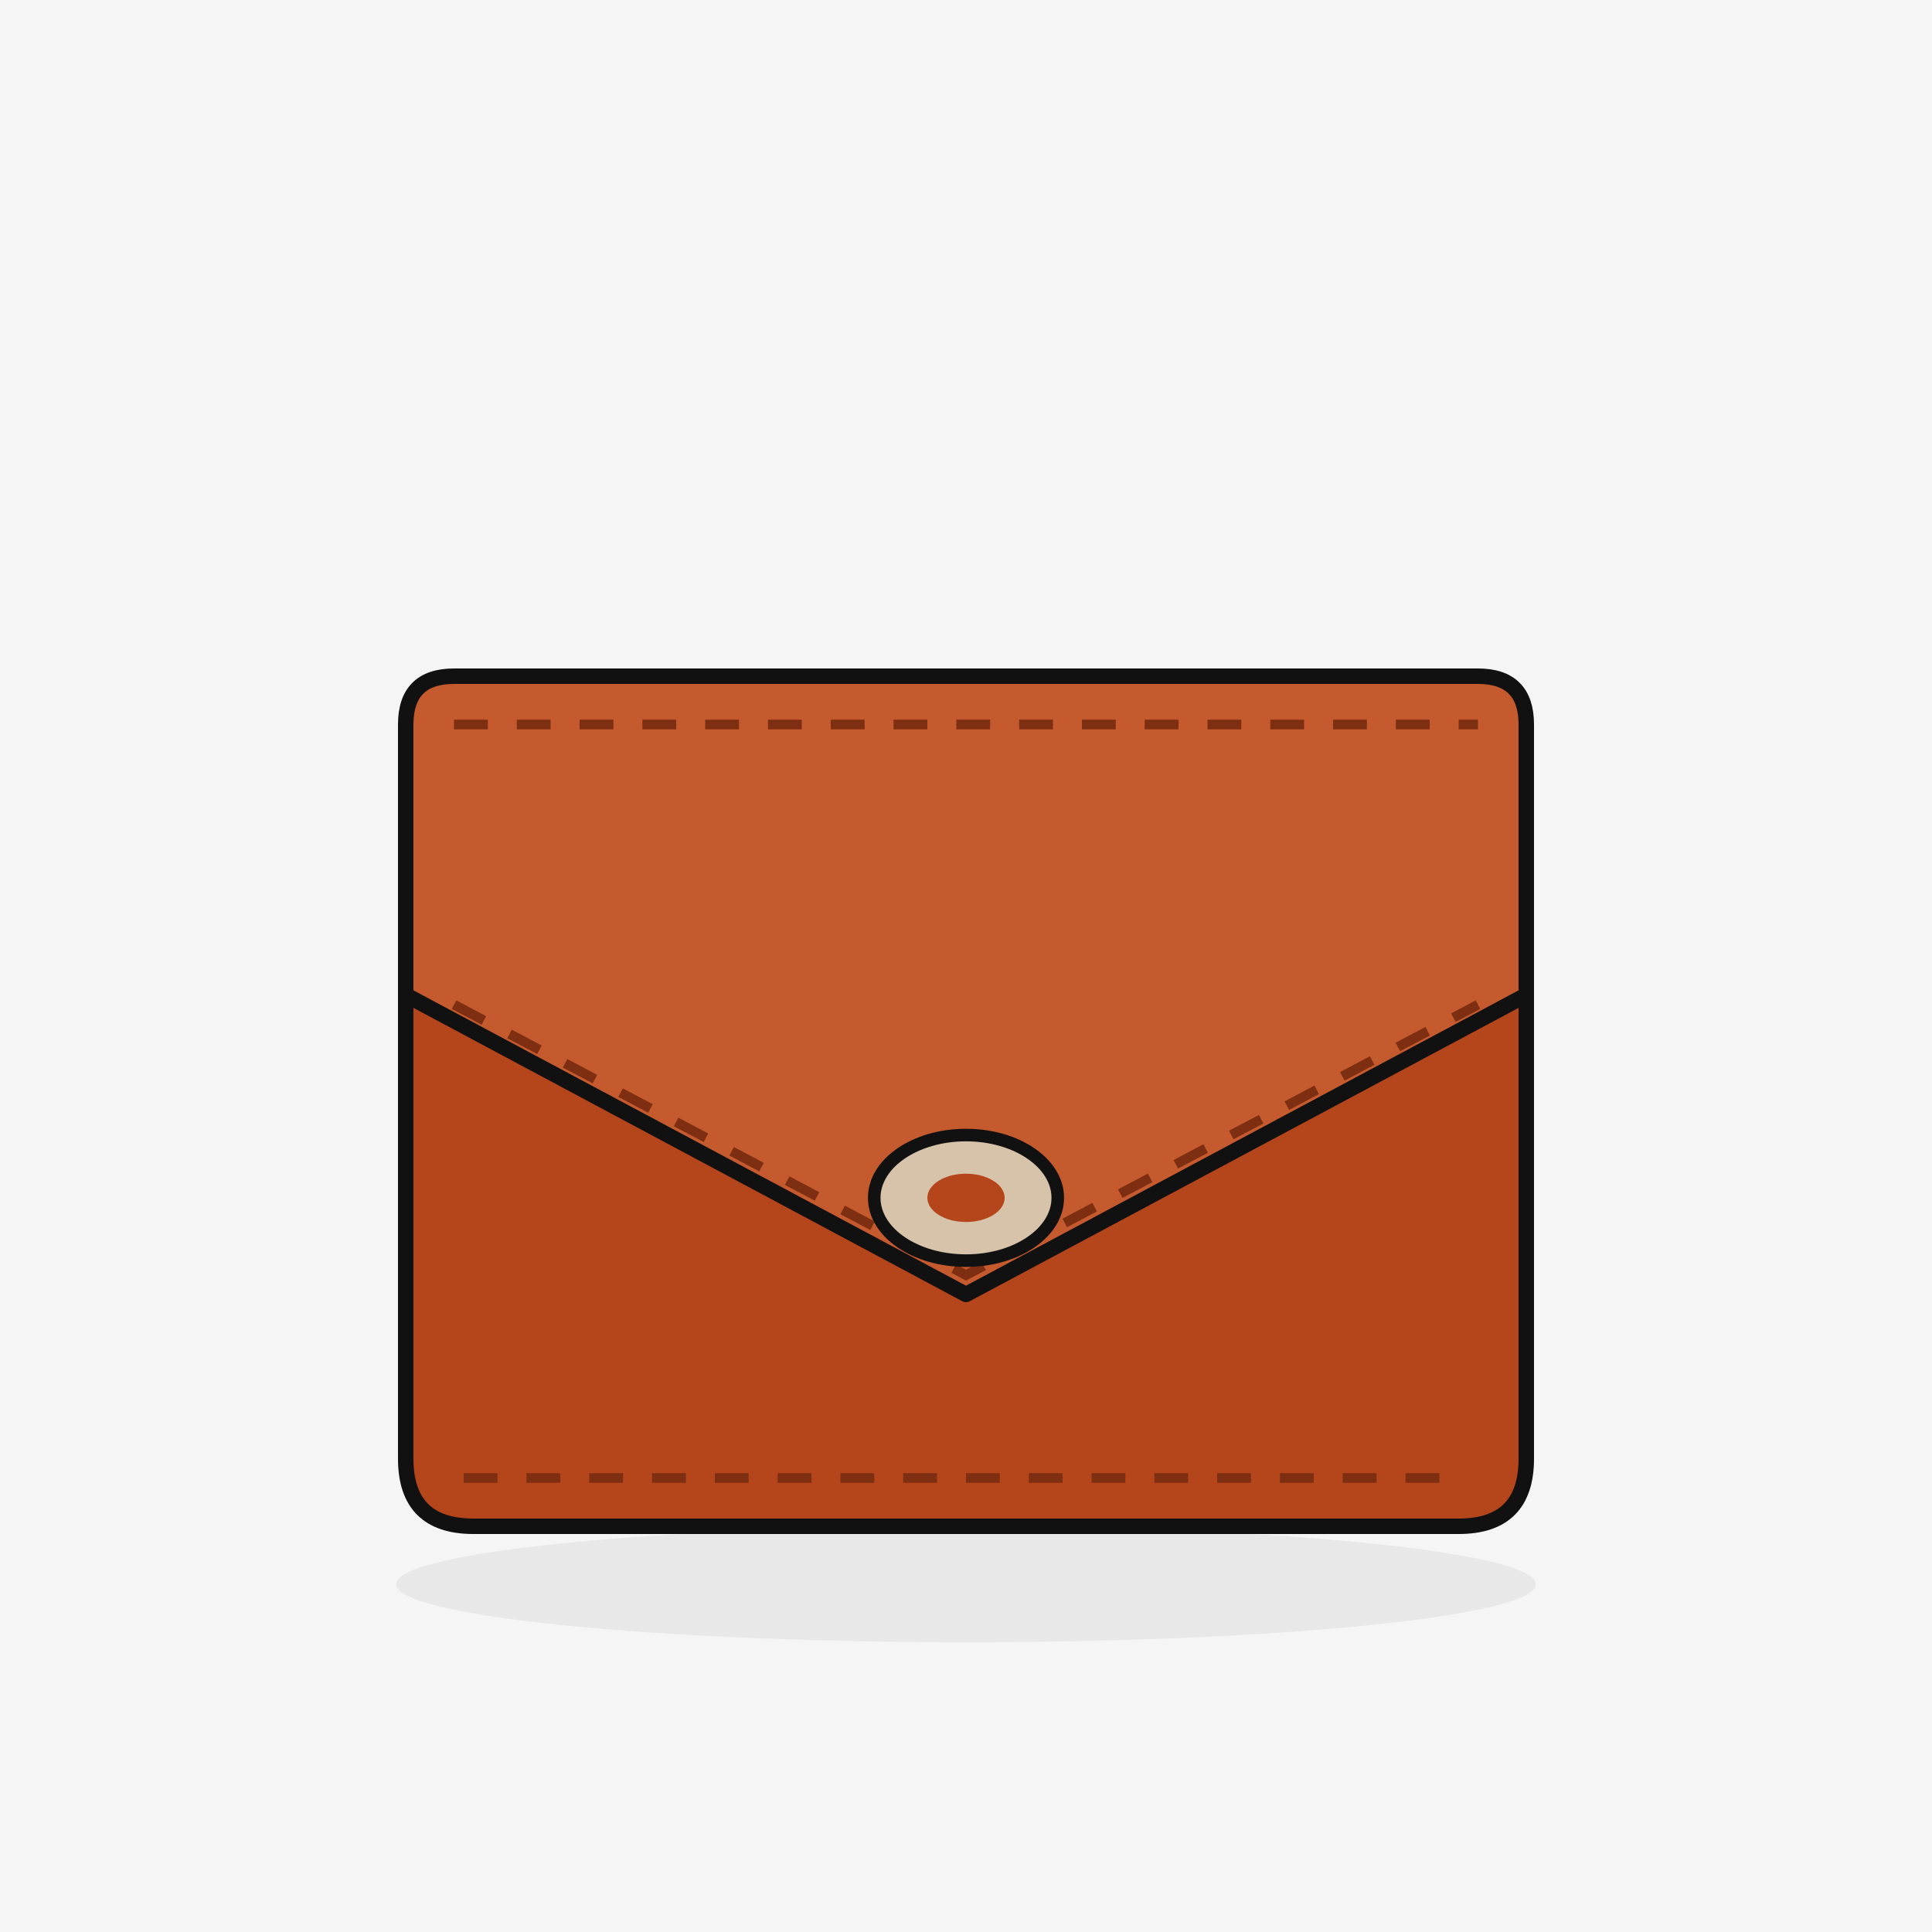
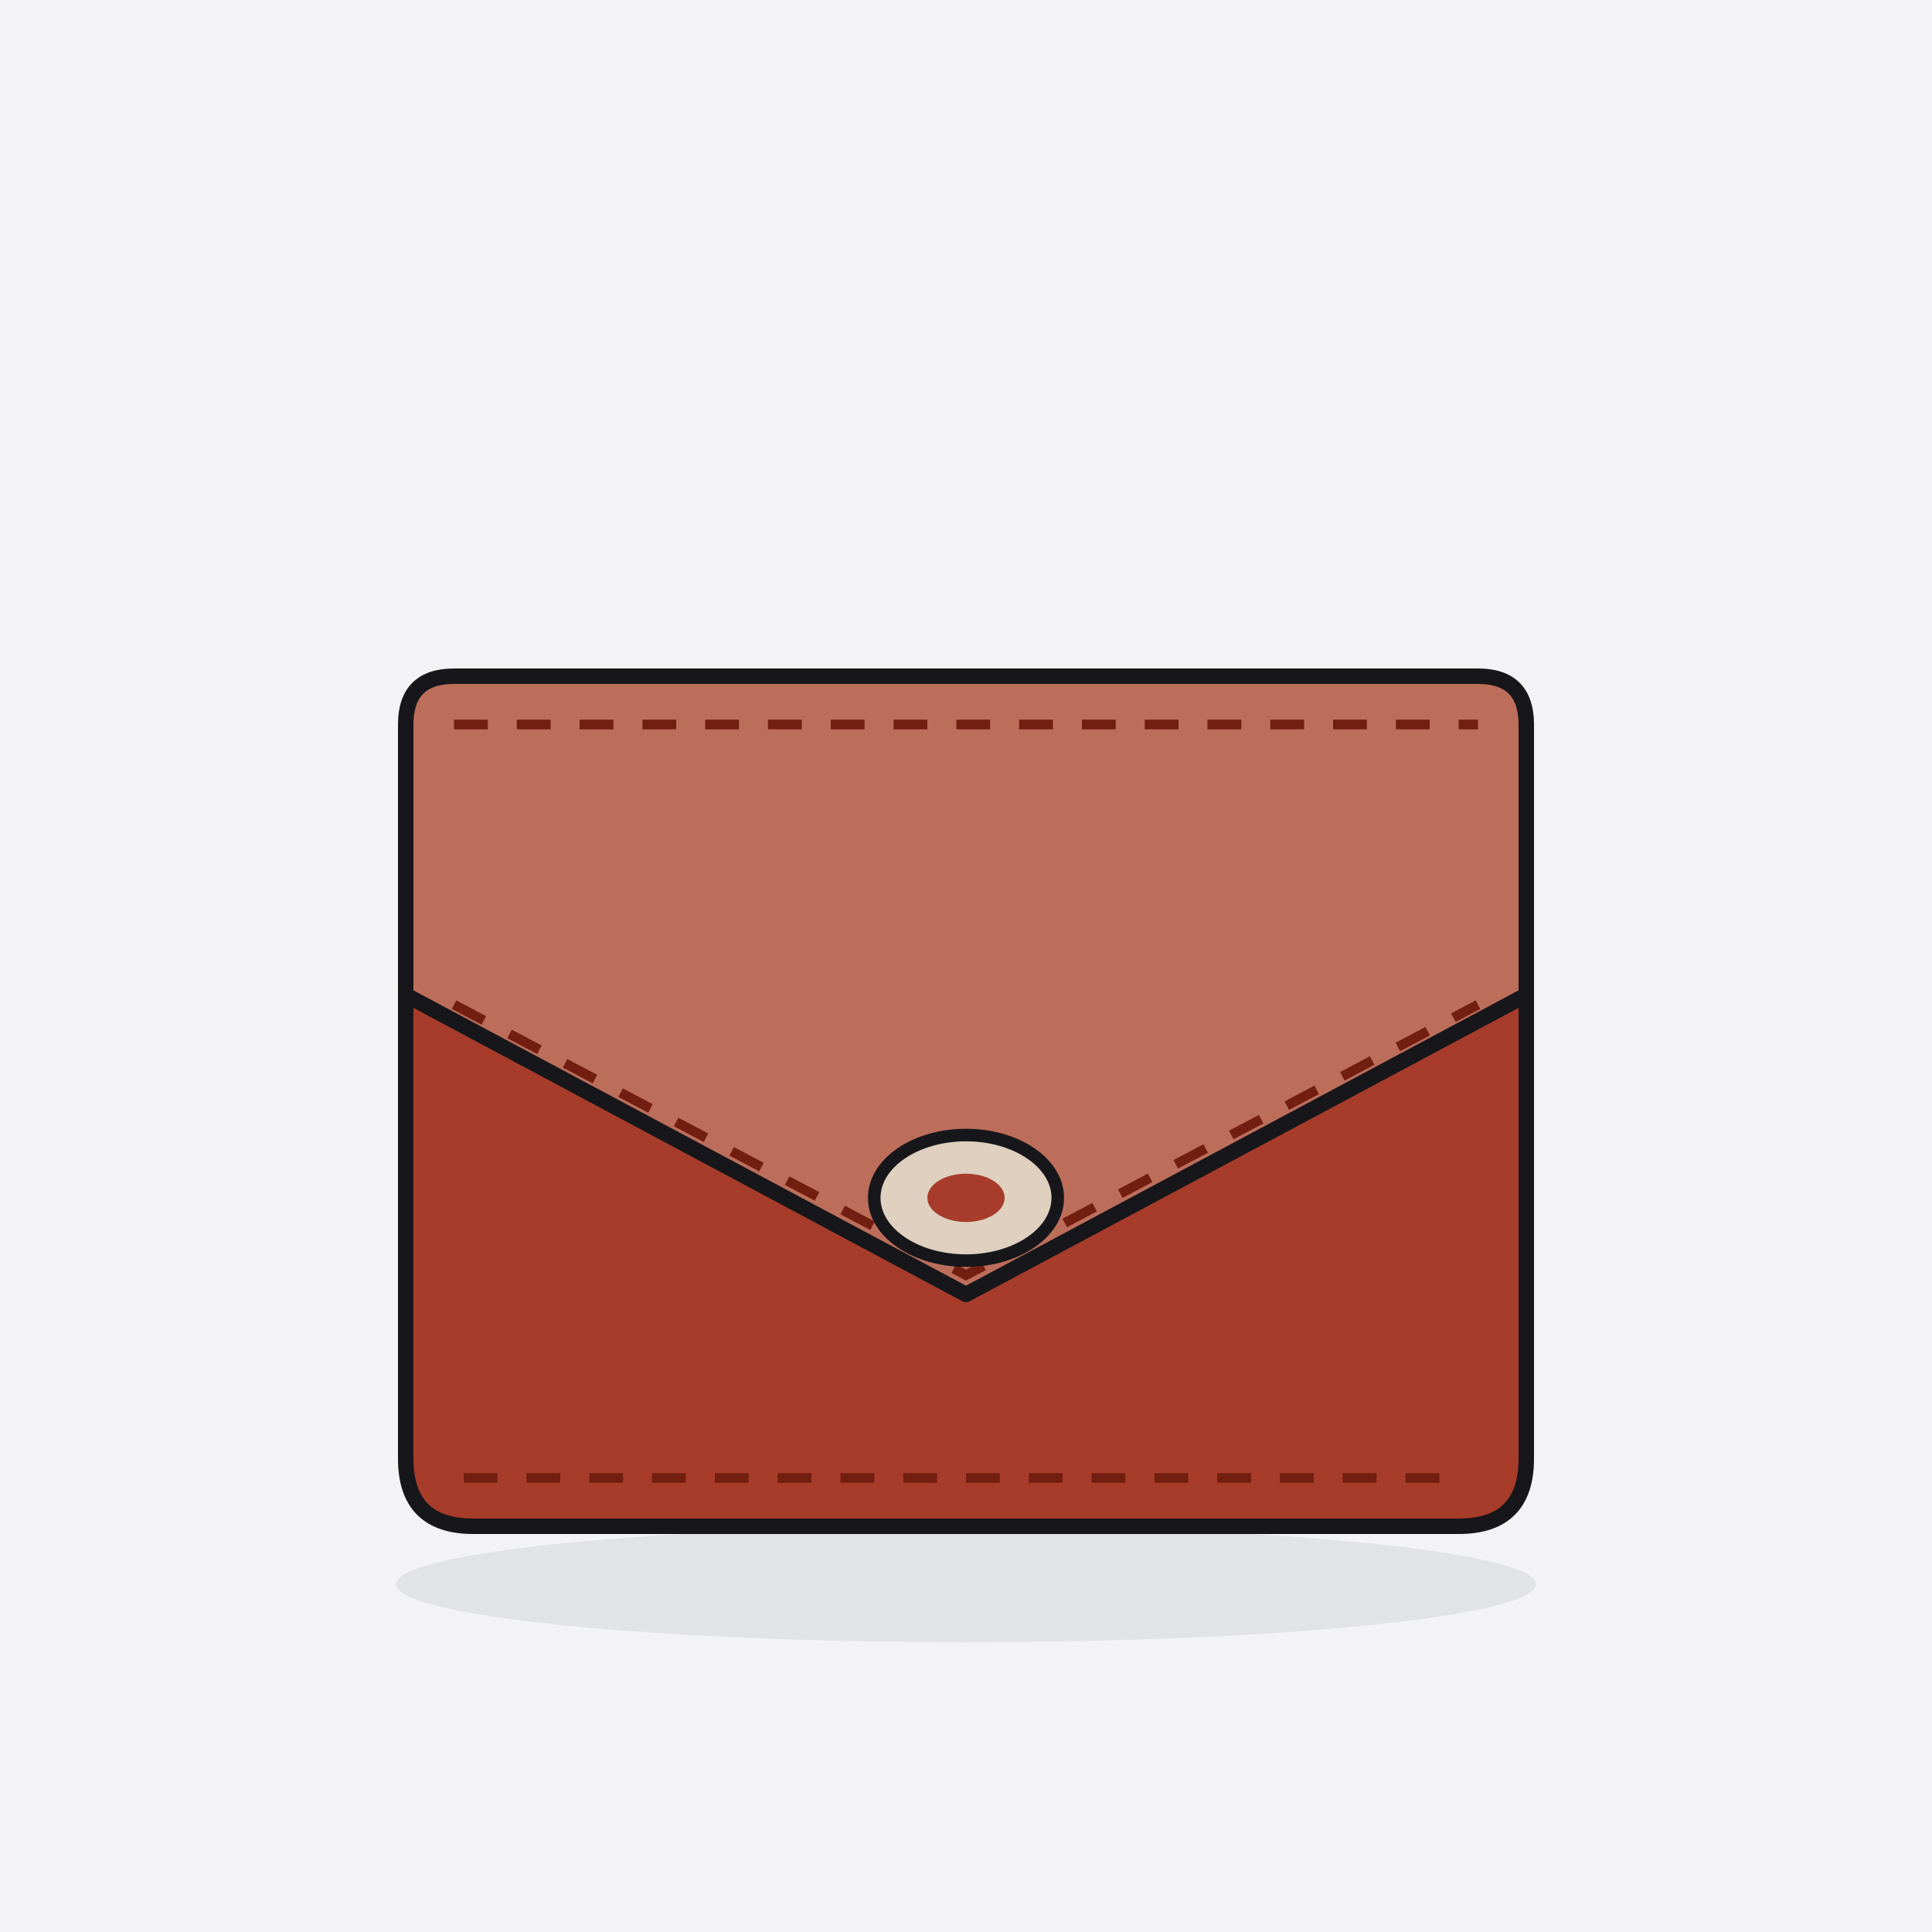
<svg xmlns="http://www.w3.org/2000/svg" viewBox="0 0 400 400" role="img" aria-labelledby="ttl">
-   <rect width="400" height="400" fill="#F5F5F5" />
-   <ellipse cx="200" cy="328" rx="118" ry="12" fill="#E8E8E8" />
-   <path d="M84 206 L316 206 L316 302 Q316 316 302 316 L98 316 Q84 316 84 302 Z" fill="#B5451B" stroke="#111111" stroke-width="3.2" stroke-linejoin="round" />
-   <path d="M84 206 L84 150 Q84 140 94 140 L306 140 Q316 140 316 150 L316 206 L200 268 Z" fill="#C55A2E" stroke="#111111" stroke-width="3.2" stroke-linejoin="round" />
-   <path d="M94 208 L200 264 L306 208" fill="none" stroke="#7E2F11" stroke-width="2" stroke-dasharray="7 6" />
-   <ellipse cx="200" cy="248" rx="19" ry="13" fill="#D7C2AA" stroke="#111111" stroke-width="2.6" />
-   <ellipse cx="200" cy="248" rx="8" ry="5" fill="#B5451B" />
-   <path d="M96 306 L304 306" fill="none" stroke="#7E2F11" stroke-width="2" stroke-dasharray="7 6" />
-   <path d="M94 150 L306 150" fill="none" stroke="#7E2F11" stroke-width="2" stroke-dasharray="7 6" />
+   <rect width="400" height="400" fill="#F3F3F5" />
+   <ellipse cx="200" cy="328" rx="118" ry="12" fill="#E2E3E5" />
+   <path d="M84 206 L316 206 L316 302 Q316 316 302 316 L98 316 Q84 316 84 302 Z" fill="#A73C2A" stroke="#17171B" stroke-width="3.2" stroke-linejoin="round" />
+   <path d="M84 206 L84 150 Q84 140 94 140 L306 140 Q316 140 316 150 L316 206 L200 268 Z" fill="#BD6E5B" stroke="#17171B" stroke-width="3.2" stroke-linejoin="round" />
+   <path d="M94 208 L200 264 L306 208" fill="none" stroke="#721E10" stroke-width="2" stroke-dasharray="7 6" />
+   <ellipse cx="200" cy="248" rx="19" ry="13" fill="#DFD0BF" stroke="#17171B" stroke-width="2.6" />
+   <ellipse cx="200" cy="248" rx="8" ry="5" fill="#A73C2A" />
+   <path d="M96 306 L304 306" fill="none" stroke="#721E10" stroke-width="2" stroke-dasharray="7 6" />
+   <path d="M94 150 L306 150" fill="none" stroke="#721E10" stroke-width="2" stroke-dasharray="7 6" />
</svg>
